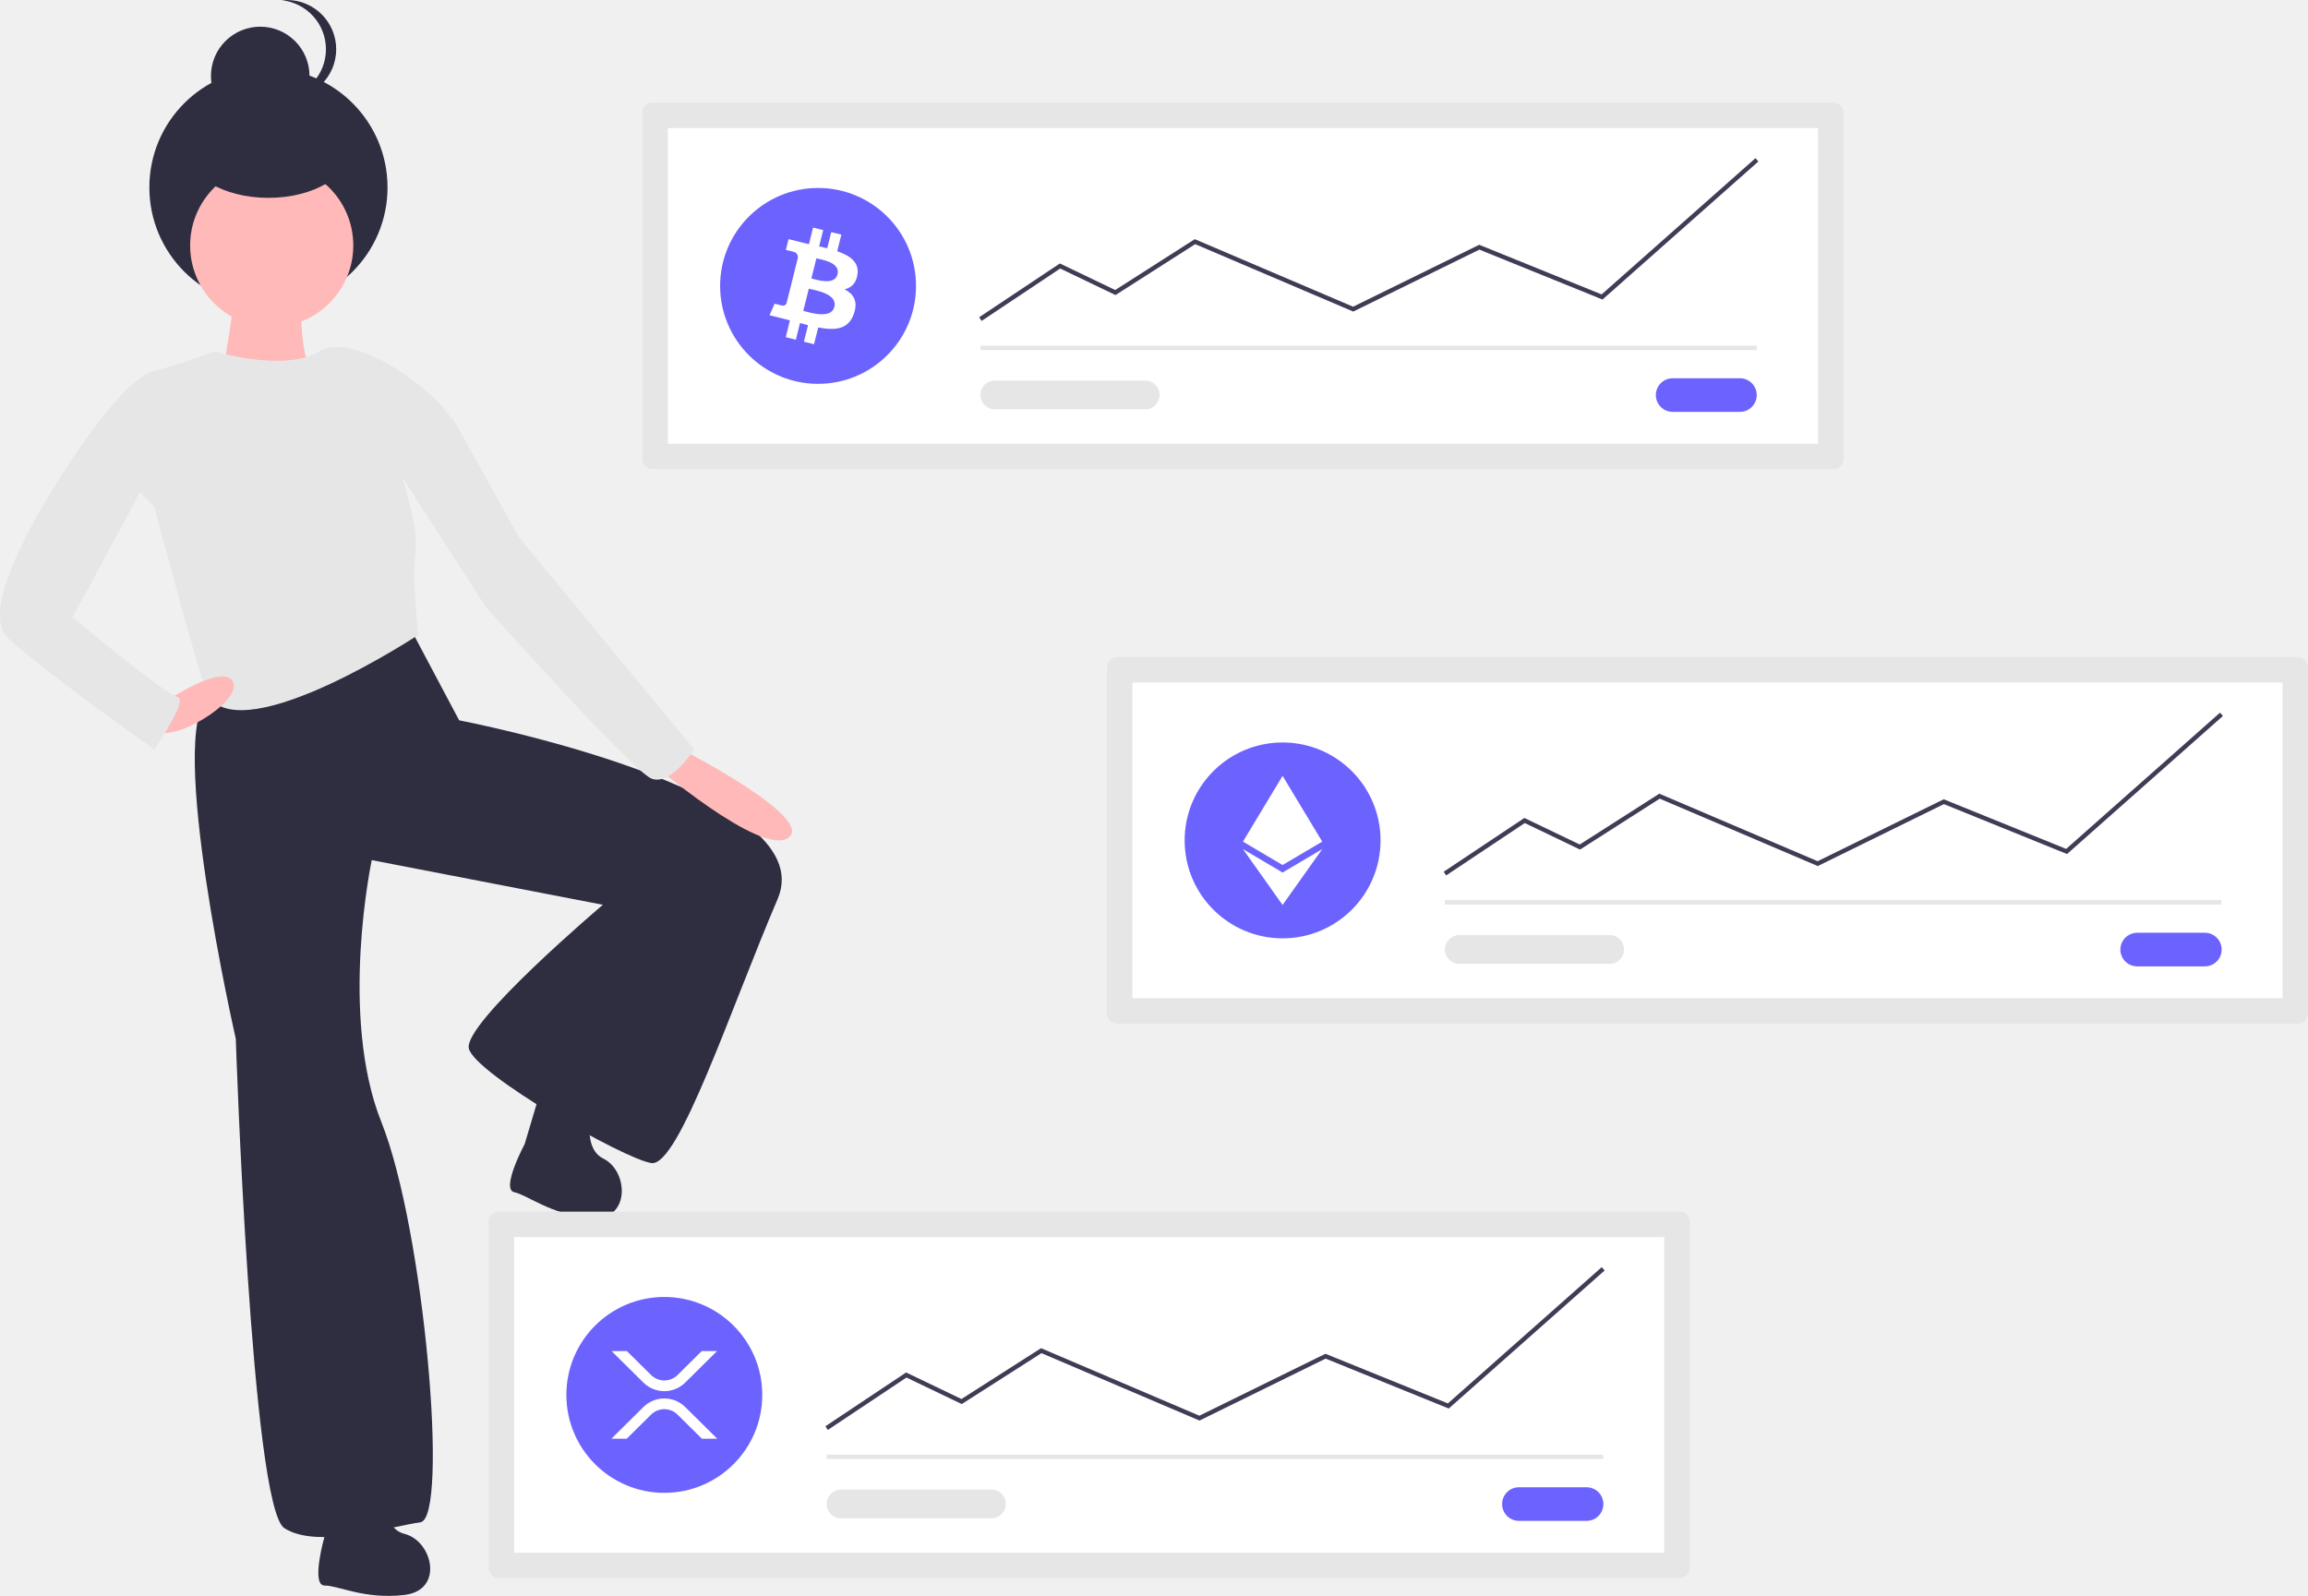
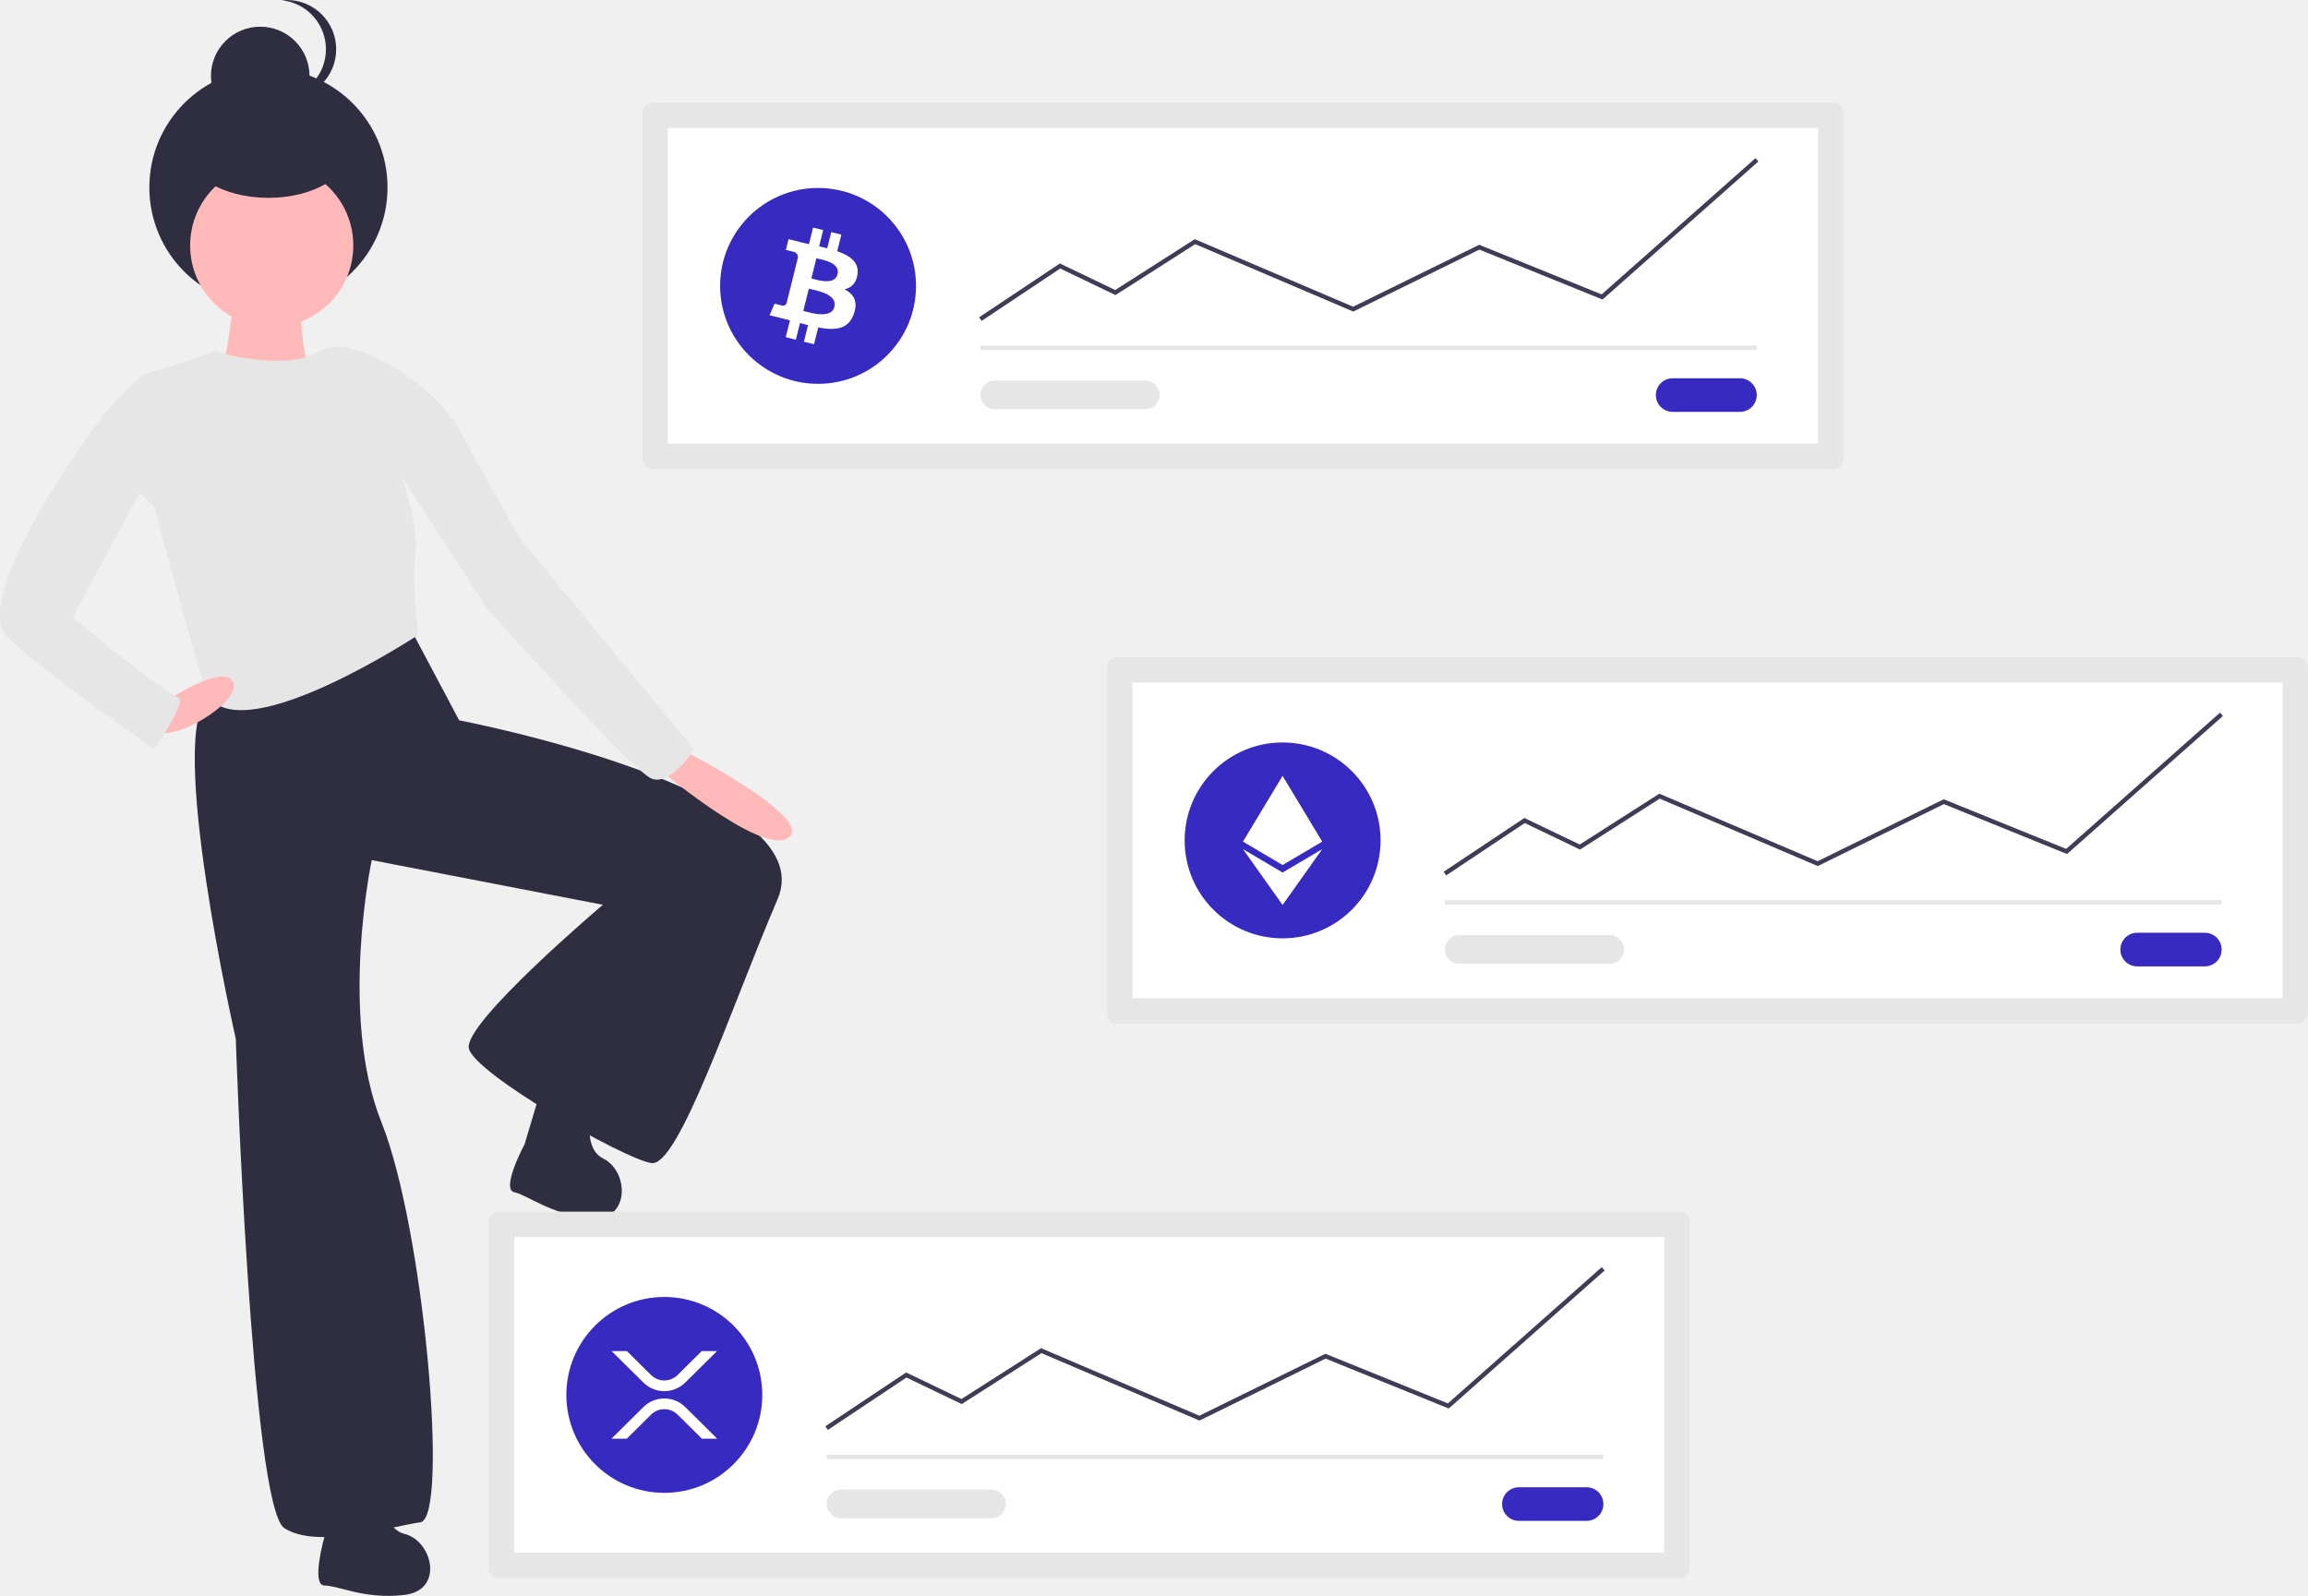
<svg xmlns="http://www.w3.org/2000/svg" id="ae8e3b67-68ad-47ca-99a9-8e5b053c0a6f" data-name="Layer 1" width="974.755" height="674.095" viewBox="0 0 974.755 674.095">
  <path d="M200.719,407.361c-18.046,14.765,11.484,144.368,11.484,144.368s6.562,197.686,20.507,206.709,45.115-.82,57.419-2.461,1.641-123.861-16.405-168.976S269.622,476.264,269.622,476.264l97.612,18.866s-59.06,50.037-56.599,60.7,65.622,46.755,77.106,48.396,33.631-65.622,53.318-111.557-134.525-75.465-134.525-75.465l-21.327-40.193S218.765,392.596,200.719,407.361Z" transform="translate(-112.6223 -112.9526)" fill="#2f2e41" />
  <path d="M249.71,761.841s-5.952,20.833,0,20.833,16.865,5.952,33.73,3.968,11.905-22.817,0-25.794-8.929-26.786-8.929-26.786c-3.968-7.936-22.817,1.984-22.817,1.984Z" transform="translate(-112.6223 -112.9526)" fill="#2f2e41" />
  <path d="M334.216,596.174s-10.212,19.109-4.393,20.365,15.23,9.375,32.135,10.992,16.449-19.794,5.439-25.214-3.079-28.066-3.079-28.066c-2.205-8.595-22.723-2.872-22.723-2.872Z" transform="translate(-112.6223 -112.9526)" fill="#2f2e41" />
  <path d="M211.793,229.772c1.641,3.281-5.742,44.295-5.742,44.295l6.562,11.484s37.733-14.765,31.991-17.226-4.922-32.811-4.922-32.811S210.152,226.491,211.793,229.772Z" transform="translate(-112.6223 -112.9526)" fill="#ffb9b9" />
  <circle cx="113.373" cy="79.168" r="50.294" fill="#2f2e41" />
  <circle cx="109.904" cy="32.084" r="20.811" fill="#2f2e41" />
  <path d="M231.631,154.463a21.044,21.044,0,0,0,2.168.113,20.811,20.811,0,1,0,0-41.623,21.044,21.044,0,0,0-2.168.113,20.812,20.812,0,0,1,0,41.398Z" transform="translate(-112.6223 -112.9526)" fill="#2f2e41" />
  <circle cx="114.756" cy="103.695" r="34.451" fill="#ffb9b9" />
  <path d="M177.751,269.555c-10.664,2.461-28.71,28.71-28.71,28.71L177.751,326.974s20.507,77.106,22.968,80.387c16.122,21.496,88.589-26.249,88.589-26.249s-2.871-23.378-1.23-34.862c1.578-11.045-6.152-33.221-6.152-33.221s27.069-11.484,21.327-22.968-41.014-37.733-55.779-28.71-44.295,0-44.295,0S188.415,267.094,177.751,269.555Z" transform="translate(-112.6223 -112.9526)" fill="#e6e6e6" />
  <path d="M387.331,434.84s46.755,40.193,58.239,31.991-44.295-36.912-44.295-36.912Z" transform="translate(-112.6223 -112.9526)" fill="#ffb9b9" />
  <path d="M177.341,420.895c6.562,7.382,37.733-11.484,33.736-19.862s-28.815,8.378-28.815,8.378S170.779,413.513,177.341,420.895Z" transform="translate(-112.6223 -112.9526)" fill="#ffb9b9" />
  <path d="M177.751,309.748l-34.451,63.981s39.373,32.811,44.295,33.631-9.843,22.147-9.843,22.147-44.295-31.17-61.52-46.756,32.811-84.488,32.811-84.488l14.765-9.023Z" transform="translate(-112.6223 -112.9526)" fill="#e6e6e6" />
  <path d="M277.825,307.288,318.018,369.628s61.52,68.903,69.723,72.184,18.046-12.304,18.046-12.304l-73.824-89.41-27.889-50.037-10.664-4.101Z" transform="translate(-112.6223 -112.9526)" fill="#e6e6e6" />
  <ellipse cx="113.373" cy="62.762" rx="34.686" ry="20.811" fill="#2f2e41" />
  <path d="M323.299,624.742a4.293,4.293,0,0,0-4.288,4.288V775.274a4.293,4.293,0,0,0,4.288,4.288h498.669a4.293,4.293,0,0,0,4.288-4.288V629.03a4.293,4.293,0,0,0-4.288-4.288Z" transform="translate(-112.6223 -112.9526)" fill="#e6e6e6" />
  <path d="M329.757,768.817H815.51V635.487H329.757Z" transform="translate(-112.6223 -112.9526)" fill="#fff" />
-   <path d="M754.196,741.157a7.103,7.103,0,1,0,0,14.205H782.607a7.103,7.103,0,1,0,0-14.205H754.196Z" transform="translate(-112.6223 -112.9526)" fill="#6c63ff" />
+   <path d="M754.196,741.157a7.103,7.103,0,1,0,0,14.205H782.607a7.103,7.103,0,1,0,0-14.205H754.196Z" transform="translate(-112.6223 -112.9526)" fill="#372ac1" />
  <rect x="349.122" y="614.428" width="327.965" height="1.869" fill="#e6e6e6" />
-   <circle cx="280.567" cy="589.2" r="41.369" fill="#6c63ff" />
+   <circle cx="280.567" cy="589.2" r="41.369" fill="#372ac1" />
  <polygon points="349.64 603.993 348.604 602.438 382.684 579.717 406.054 590.935 439.669 569.459 506.537 597.983 559.787 571.825 611.495 592.788 676.468 535.241 677.707 536.64 611.867 594.956 559.86 573.871 506.591 600.038 439.843 571.565 406.184 593.071 382.835 581.864 349.64 603.993" fill="#3f3d56" />
  <path d="M467.818,742.134a6.073,6.073,0,1,0,0,12.147h63.537a6.073,6.073,0,0,0,0-12.147Z" transform="translate(-112.6223 -112.9526)" fill="#e6e6e6" />
  <path d="M408.989,683.645h6.464l-13.45,13.311a12.558,12.558,0,0,1-17.631,0l-13.449-13.311h6.464l10.217,10.112a7.954,7.954,0,0,0,11.167,0ZM377.305,720.659h-6.464l13.533-13.393a12.558,12.558,0,0,1,17.631,0l13.533,13.393h-6.464l-10.302-10.194a7.954,7.954,0,0,0-11.167,0Z" transform="translate(-112.6223 -112.9526)" fill="#fff" />
  <path d="M388.234,156.307a4.293,4.293,0,0,0-4.288,4.288V306.839a4.293,4.293,0,0,0,4.288,4.288H886.903a4.293,4.293,0,0,0,4.288-4.288V160.595a4.293,4.293,0,0,0-4.288-4.288Z" transform="translate(-112.6223 -112.9526)" fill="#e6e6e6" />
  <path d="M394.692,300.382H880.446V167.052H394.692Z" transform="translate(-112.6223 -112.9526)" fill="#fff" />
-   <path d="M819.132,272.722a7.103,7.103,0,1,0,0,14.205h28.411a7.103,7.103,0,0,0,0-14.205H819.132Z" transform="translate(-112.6223 -112.9526)" fill="#6c63ff" />
+   <path d="M819.132,272.722a7.103,7.103,0,1,0,0,14.205h28.411a7.103,7.103,0,0,0,0-14.205H819.132Z" transform="translate(-112.6223 -112.9526)" fill="#372ac1" />
  <rect x="414.057" y="145.993" width="327.965" height="1.869" fill="#e6e6e6" />
-   <circle cx="345.502" cy="120.764" r="41.369" fill="#6c63ff" />
+   <circle cx="345.502" cy="120.764" r="41.369" fill="#372ac1" />
  <polygon points="414.575 135.557 413.539 134.002 447.619 111.282 470.989 122.5 504.604 101.024 505.058 101.217 571.472 129.548 624.722 103.39 676.43 124.353 741.403 66.805 742.642 68.204 676.802 126.52 624.795 105.436 571.527 131.603 504.779 103.13 471.119 124.635 447.77 113.427 414.575 135.557" fill="#3f3d56" />
  <path d="M532.753,273.699a6.073,6.073,0,0,0,0,12.147h63.537a6.073,6.073,0,1,0,0-12.147Z" transform="translate(-112.6223 -112.9526)" fill="#e6e6e6" />
  <path d="M474.769,228.888c.773-5.177-3.168-7.96-8.558-9.816l1.748-7.013-4.27-1.064-1.702,6.828c-1.121-.28-2.274-.543-3.419-.805l1.714-6.873-4.266-1.064-1.75,7.01c-.929-.212-1.841-.421-2.726-.641l.005-.022-5.887-1.47-1.136,4.559s3.167.726,3.1.771a2.27,2.27,0,0,1,1.989,2.483l-1.991,7.989a3.538,3.538,0,0,1,.444.142l-.45-.112-2.793,11.191a1.554,1.554,0,0,1-1.956,1.014c.043.062-3.103-.774-3.103-.774l-2.119,4.888,5.556,1.385c1.033.259,2.046.53,3.042.785l-1.767,7.094,4.264,1.064,1.751-7.018c1.164.316,2.294.608,3.401.883l-1.743,6.985,4.269,1.064,1.767-7.08c7.279,1.377,12.754.822,15.055-5.76,1.857-5.301-.091-8.359-3.921-10.354,2.789-.646,4.89-2.48,5.45-6.27Zm-9.754,13.677c-1.32,5.301-10.244,2.436-13.139,1.717l2.344-9.397c2.894.722,12.171,2.152,10.796,7.68Zm1.319-13.753c-1.204,4.822-8.632,2.372-11.043,1.771l2.125-8.523C459.827,222.661,467.589,223.782,466.334,228.812Z" transform="translate(-112.6223 -112.9526)" fill="#fff" />
  <path d="M584.421,390.524a4.293,4.293,0,0,0-4.288,4.288V541.057a4.293,4.293,0,0,0,4.288,4.288h498.669a4.293,4.293,0,0,0,4.288-4.288V394.812a4.293,4.293,0,0,0-4.288-4.288Z" transform="translate(-112.6223 -112.9526)" fill="#e6e6e6" />
  <path d="M590.878,534.6h485.754V401.27H590.878Z" transform="translate(-112.6223 -112.9526)" fill="#fff" />
-   <path d="M1015.318,506.94a7.103,7.103,0,1,0,0,14.205h28.411a7.103,7.103,0,1,0,0-14.205h-28.411Z" transform="translate(-112.6223 -112.9526)" fill="#6c63ff" />
+   <path d="M1015.318,506.94a7.103,7.103,0,1,0,0,14.205h28.411a7.103,7.103,0,1,0,0-14.205h-28.411Z" transform="translate(-112.6223 -112.9526)" fill="#372ac1" />
  <rect x="610.244" y="380.21" width="327.965" height="1.869" fill="#e6e6e6" />
-   <circle cx="541.689" cy="354.982" r="41.369" fill="#6c63ff" />
+   <circle cx="541.689" cy="354.982" r="41.369" fill="#372ac1" />
  <polygon points="610.762 369.775 609.725 368.22 643.805 345.5 667.176 356.718 700.79 335.242 701.245 335.435 767.658 363.766 820.909 337.608 872.617 358.57 937.59 301.023 938.829 302.423 872.989 360.738 820.982 339.654 767.713 365.821 700.966 337.348 667.305 358.853 643.957 347.646 610.762 369.775" fill="#3f3d56" />
  <path d="M728.939,507.917a6.073,6.073,0,0,0,0,12.147h63.537a6.073,6.073,0,1,0,0-12.147Z" transform="translate(-112.6223 -112.9526)" fill="#e6e6e6" />
  <polygon points="541.684 382.247 558.431 358.662 541.684 368.55 541.684 368.55 524.947 358.662 541.683 382.247 541.683 382.247 541.684 382.247 541.684 382.247 541.684 382.247" fill="#fff" />
  <polygon points="541.683 365.381 541.683 365.381 541.684 365.381 541.684 365.381 558.421 355.488 541.684 327.717 541.684 327.717 541.684 327.717 541.683 327.717 541.683 327.717 524.947 355.488 541.683 365.381" fill="#fff" />
</svg>
